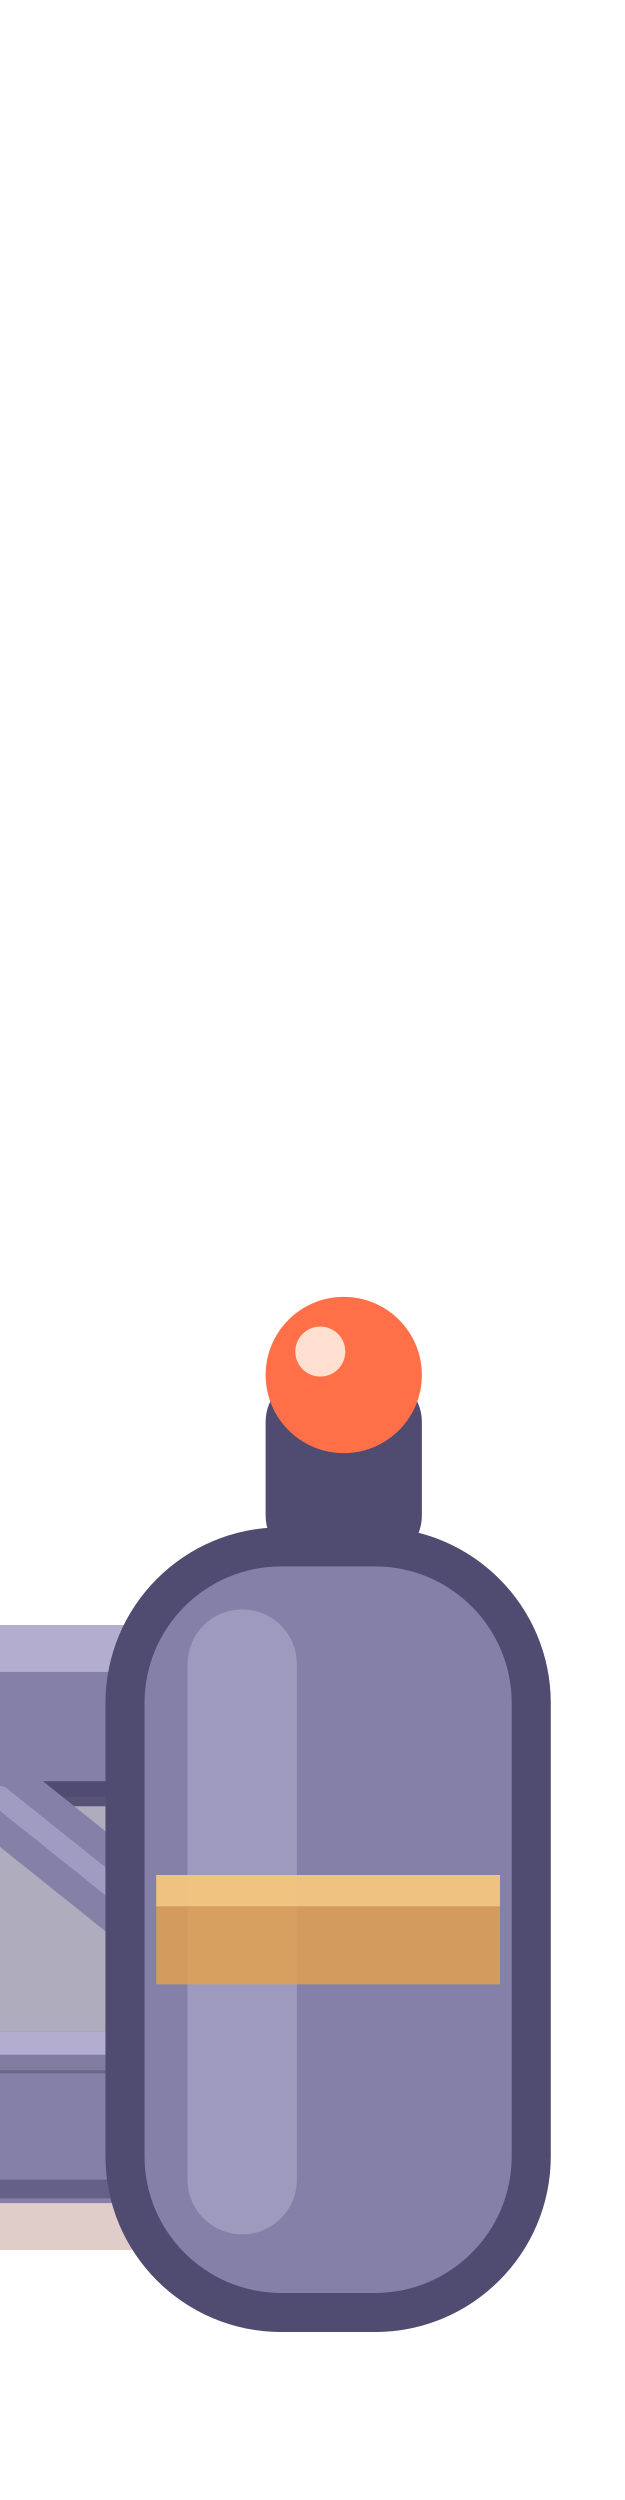
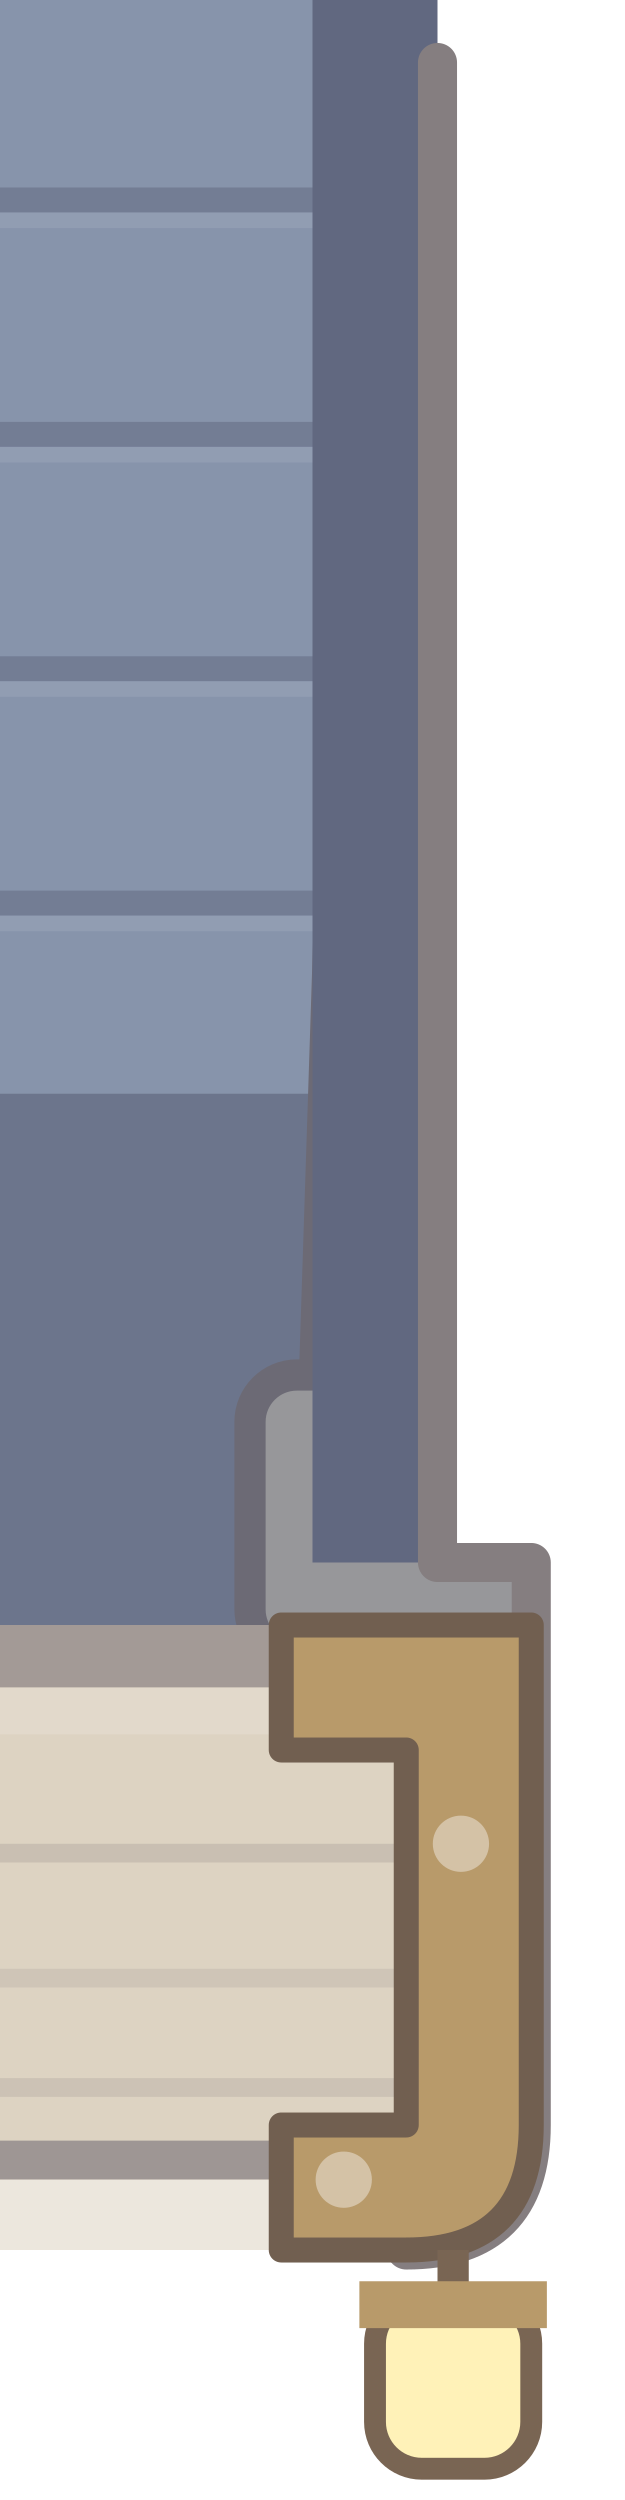
<svg xmlns="http://www.w3.org/2000/svg" width="40" height="160" viewBox="0 0 40 160">
-   <rect x="0" y="104" width="14" height="11" fill="#8580a8" />
-   <rect x="0" y="104" width="14" height="3" fill="#b3aed0" />
-   <rect x="0" y="114" width="14" height="1.6" fill="#504b70" />
-   <clipPath id="wc0">
-     <rect x="0" y="110" width="14" height="26" />
+   <clipPath id="ce">
+     <path d="M0 0H22Q28 0 28 8V100H34V136Q34 144 26 144H0Z" />
  </clipPath>
-   <g clip-path="url(#wc0)">
-     <rect x="0" y="115" width="14" height="16" fill="#605a7e" opacity="0.5" />
-     <path d="M0 115L20 131L40 115" fill="none" stroke="#8580a8" stroke-width="5" stroke-linecap="round" stroke-linejoin="round" />
-     <path d="M0 115L20 131L40 115" fill="none" stroke="#b3aed0" stroke-width="1.4" stroke-linecap="round" stroke-linejoin="round" opacity="0.6" />
+   <g clip-path="url(#ce)">
+     <rect x="0" y="0" width="40" height="104" fill="#8794ab" />
+     <rect x="0" y="12" width="40" height="1.6" fill="#666e86" opacity="0.6" />
+     <rect x="0" y="13.6" width="40" height="1" fill="#9fa9bc" opacity="0.4" />
+     <rect x="0" y="27" width="40" height="1.6" fill="#666e86" opacity="0.6" />
+     <rect x="0" y="28.6" width="40" height="1" fill="#9fa9bc" opacity="0.4" />
+     <rect x="0" y="42" width="40" height="1.6" fill="#666e86" opacity="0.6" />
+     <rect x="0" y="43.6" width="40" height="1" fill="#9fa9bc" opacity="0.4" />
+     <rect x="0" y="57" width="40" height="1.6" fill="#666e86" opacity="0.6" />
+     <rect x="0" y="58.6" width="40" height="1" fill="#9fa9bc" opacity="0.4" />
+     <rect x="0" y="72" width="40" height="1.6" fill="#666e86" opacity="0.6" />
+     <rect x="0" y="73.6" width="40" height="1" fill="#9fa9bc" opacity="0.4" />
+     <rect x="0" y="70" width="40" height="34" fill="#6c758c" />
+     <path d="M23 0H47L50 92H20Z" fill="#a2a2a3" stroke="#6c6a75" stroke-width="2" stroke-linejoin="round" stroke-linecap="round" />
+     <path d="M26 0H30L29 92H24Z" fill="#b5b5b5" opacity="0.5" />
+     <rect x="16" y="88" width="38" height="18" rx="3" fill="#97979a" stroke="#6c6a75" stroke-width="2" stroke-linejoin="round" stroke-linecap="round" />
+     <rect x="0" y="104" width="40" height="40" fill="#ddd3c2" />
+     <rect x="0" y="104" width="40" height="4" fill="#a39a96" />
+     <rect x="0" y="108" width="40" height="3" fill="#e6ded1" opacity="0.6" />
+     <rect x="0" y="118" width="40" height="1.2" fill="#a39a96" opacity="0.35" />
+     <rect x="0" y="126" width="40" height="1.2" fill="#a39a96" opacity="0.25" />
+     <rect x="0" y="133" width="40" height="1.2" fill="#a39a96" opacity="0.3" />
+     <rect x="0" y="137" width="40" height="2.5" fill="#8f8788" opacity="0.8" />
+     <rect x="0" y="139.5" width="40" height="4.5" fill="#ece7dd" />
  </g>
-   <rect x="0" y="130" width="14" height="14" fill="#8580a8" />
-   <rect x="0" y="130" width="14" height="2.5" fill="#b3aed0" />
-   <rect x="0" y="131.5" width="14" height="1.2" fill="#504b70" opacity="0.5" />
-   <circle cx="10" cy="136.5" r="1.8" fill="#656084" />
-   <circle cx="9.5" cy="136" r="0.8" fill="#b3aed0" />
-   <rect x="0" y="139.5" width="14" height="1.2" fill="#504b70" opacity="0.6" />
-   <rect x="0" y="141" width="14" height="3" fill="#ffe7d6" opacity="0.75" />
-   <rect x="8" y="99" width="26" height="49" rx="10" fill="#8580a8" stroke="#504b70" stroke-width="2.5" stroke-linejoin="round" stroke-linecap="round" />
-   <rect x="12" y="103" width="7" height="40" rx="3.5" fill="#b3aed0" opacity="0.55" />
-   <rect x="10" y="120" width="22" height="7" fill="#e0a050" opacity="0.85" />
-   <rect x="10" y="120" width="22" height="2" fill="#f6cc8a" opacity="0.8" />
-   <rect x="17" y="88" width="10" height="12" rx="3" fill="#504b70" />
-   <circle cx="22" cy="88" r="5" fill="#ff7048" />
-   <circle cx="20.5" cy="86.5" r="1.6" fill="#ffe0d0" />
+   <rect x="20" y="0" width="8" height="100" fill="#616880" />
+   <path d="M28 4V100H34V136Q34 144 26 144" fill="none" stroke="#857e80" stroke-width="2.5" stroke-linecap="round" stroke-linejoin="round" />
+   <path d="M18 104H34V136Q34 144 26 144H18V136H26V112H18Z" fill="#b89a6a" stroke="#715f50" stroke-width="1.6" stroke-linejoin="round" stroke-linecap="round" />
+   <circle cx="29.5" cy="118" r="1.8" fill="#d4c2a6" />
+   <circle cx="22" cy="139.5" r="1.8" fill="#d4c2a6" />
+   <rect x="28" y="144" width="2" height="4" fill="#796553" />
+   <rect x="24" y="147" width="10" height="11" rx="3" fill="#fff2b8" stroke="#796553" stroke-width="1.4" stroke-linejoin="round" stroke-linecap="round" />
+   <rect x="23" y="146" width="12" height="3" fill="#b89a6a" />
</svg>
